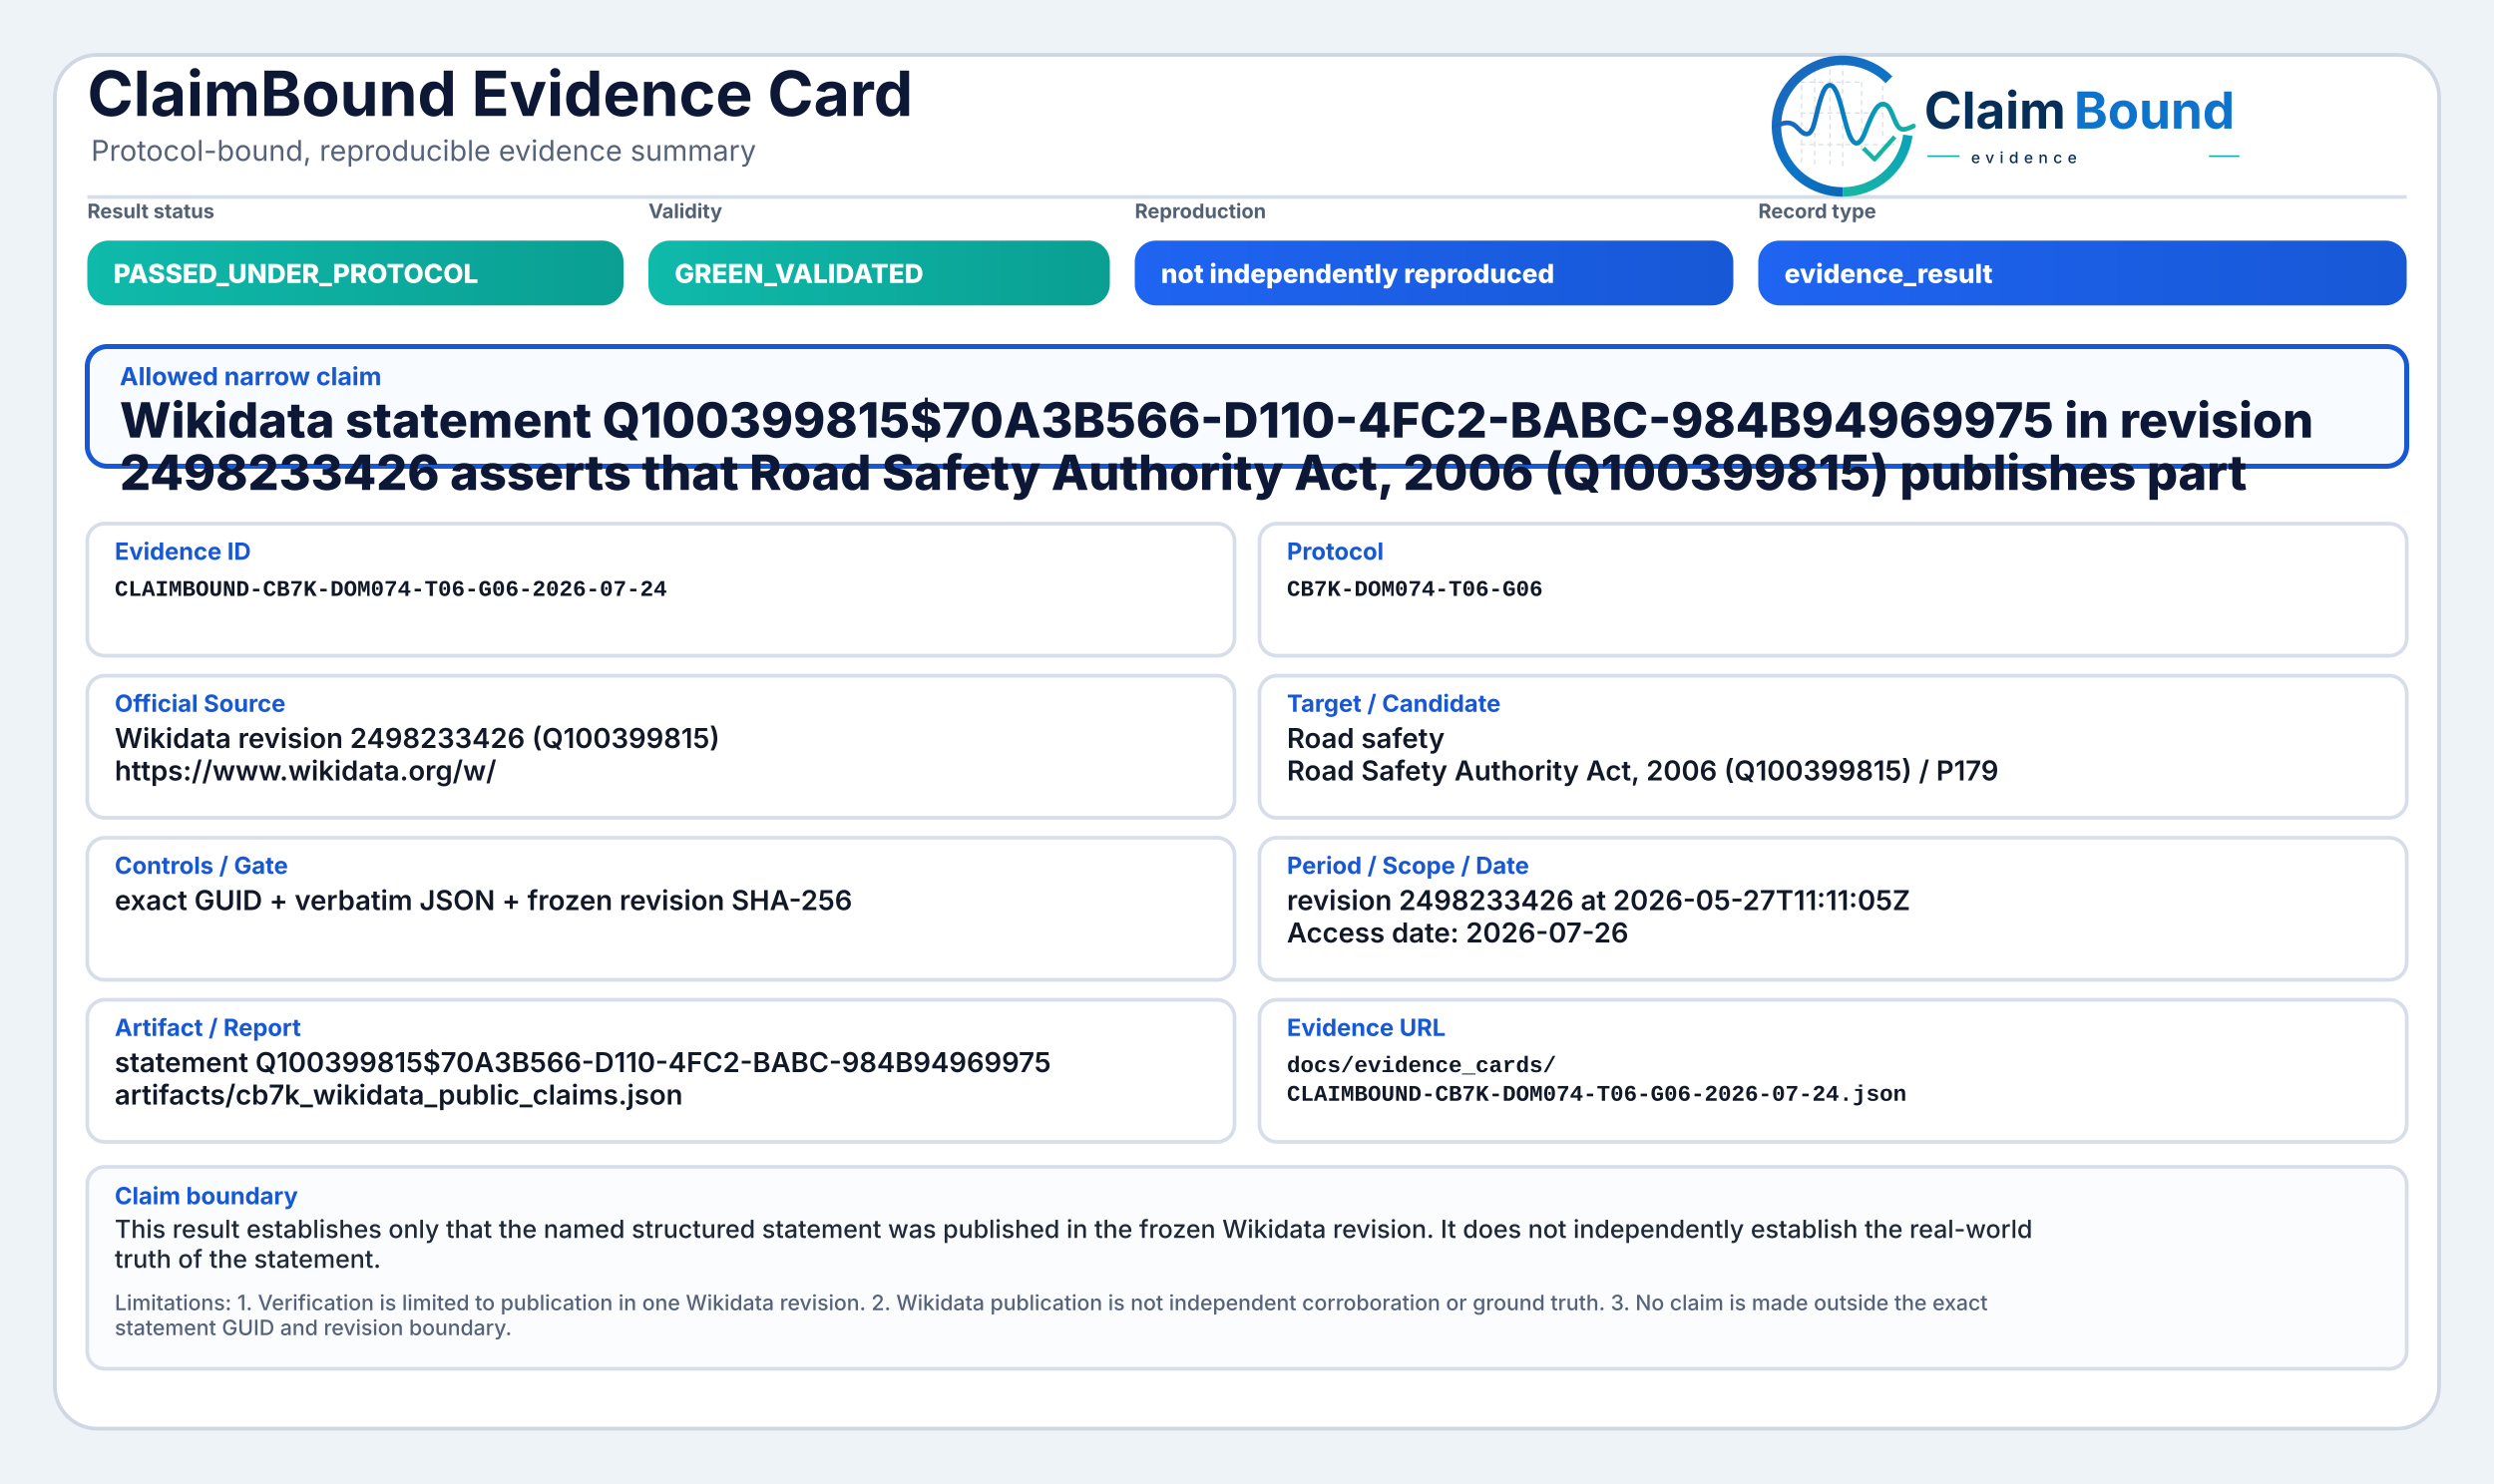
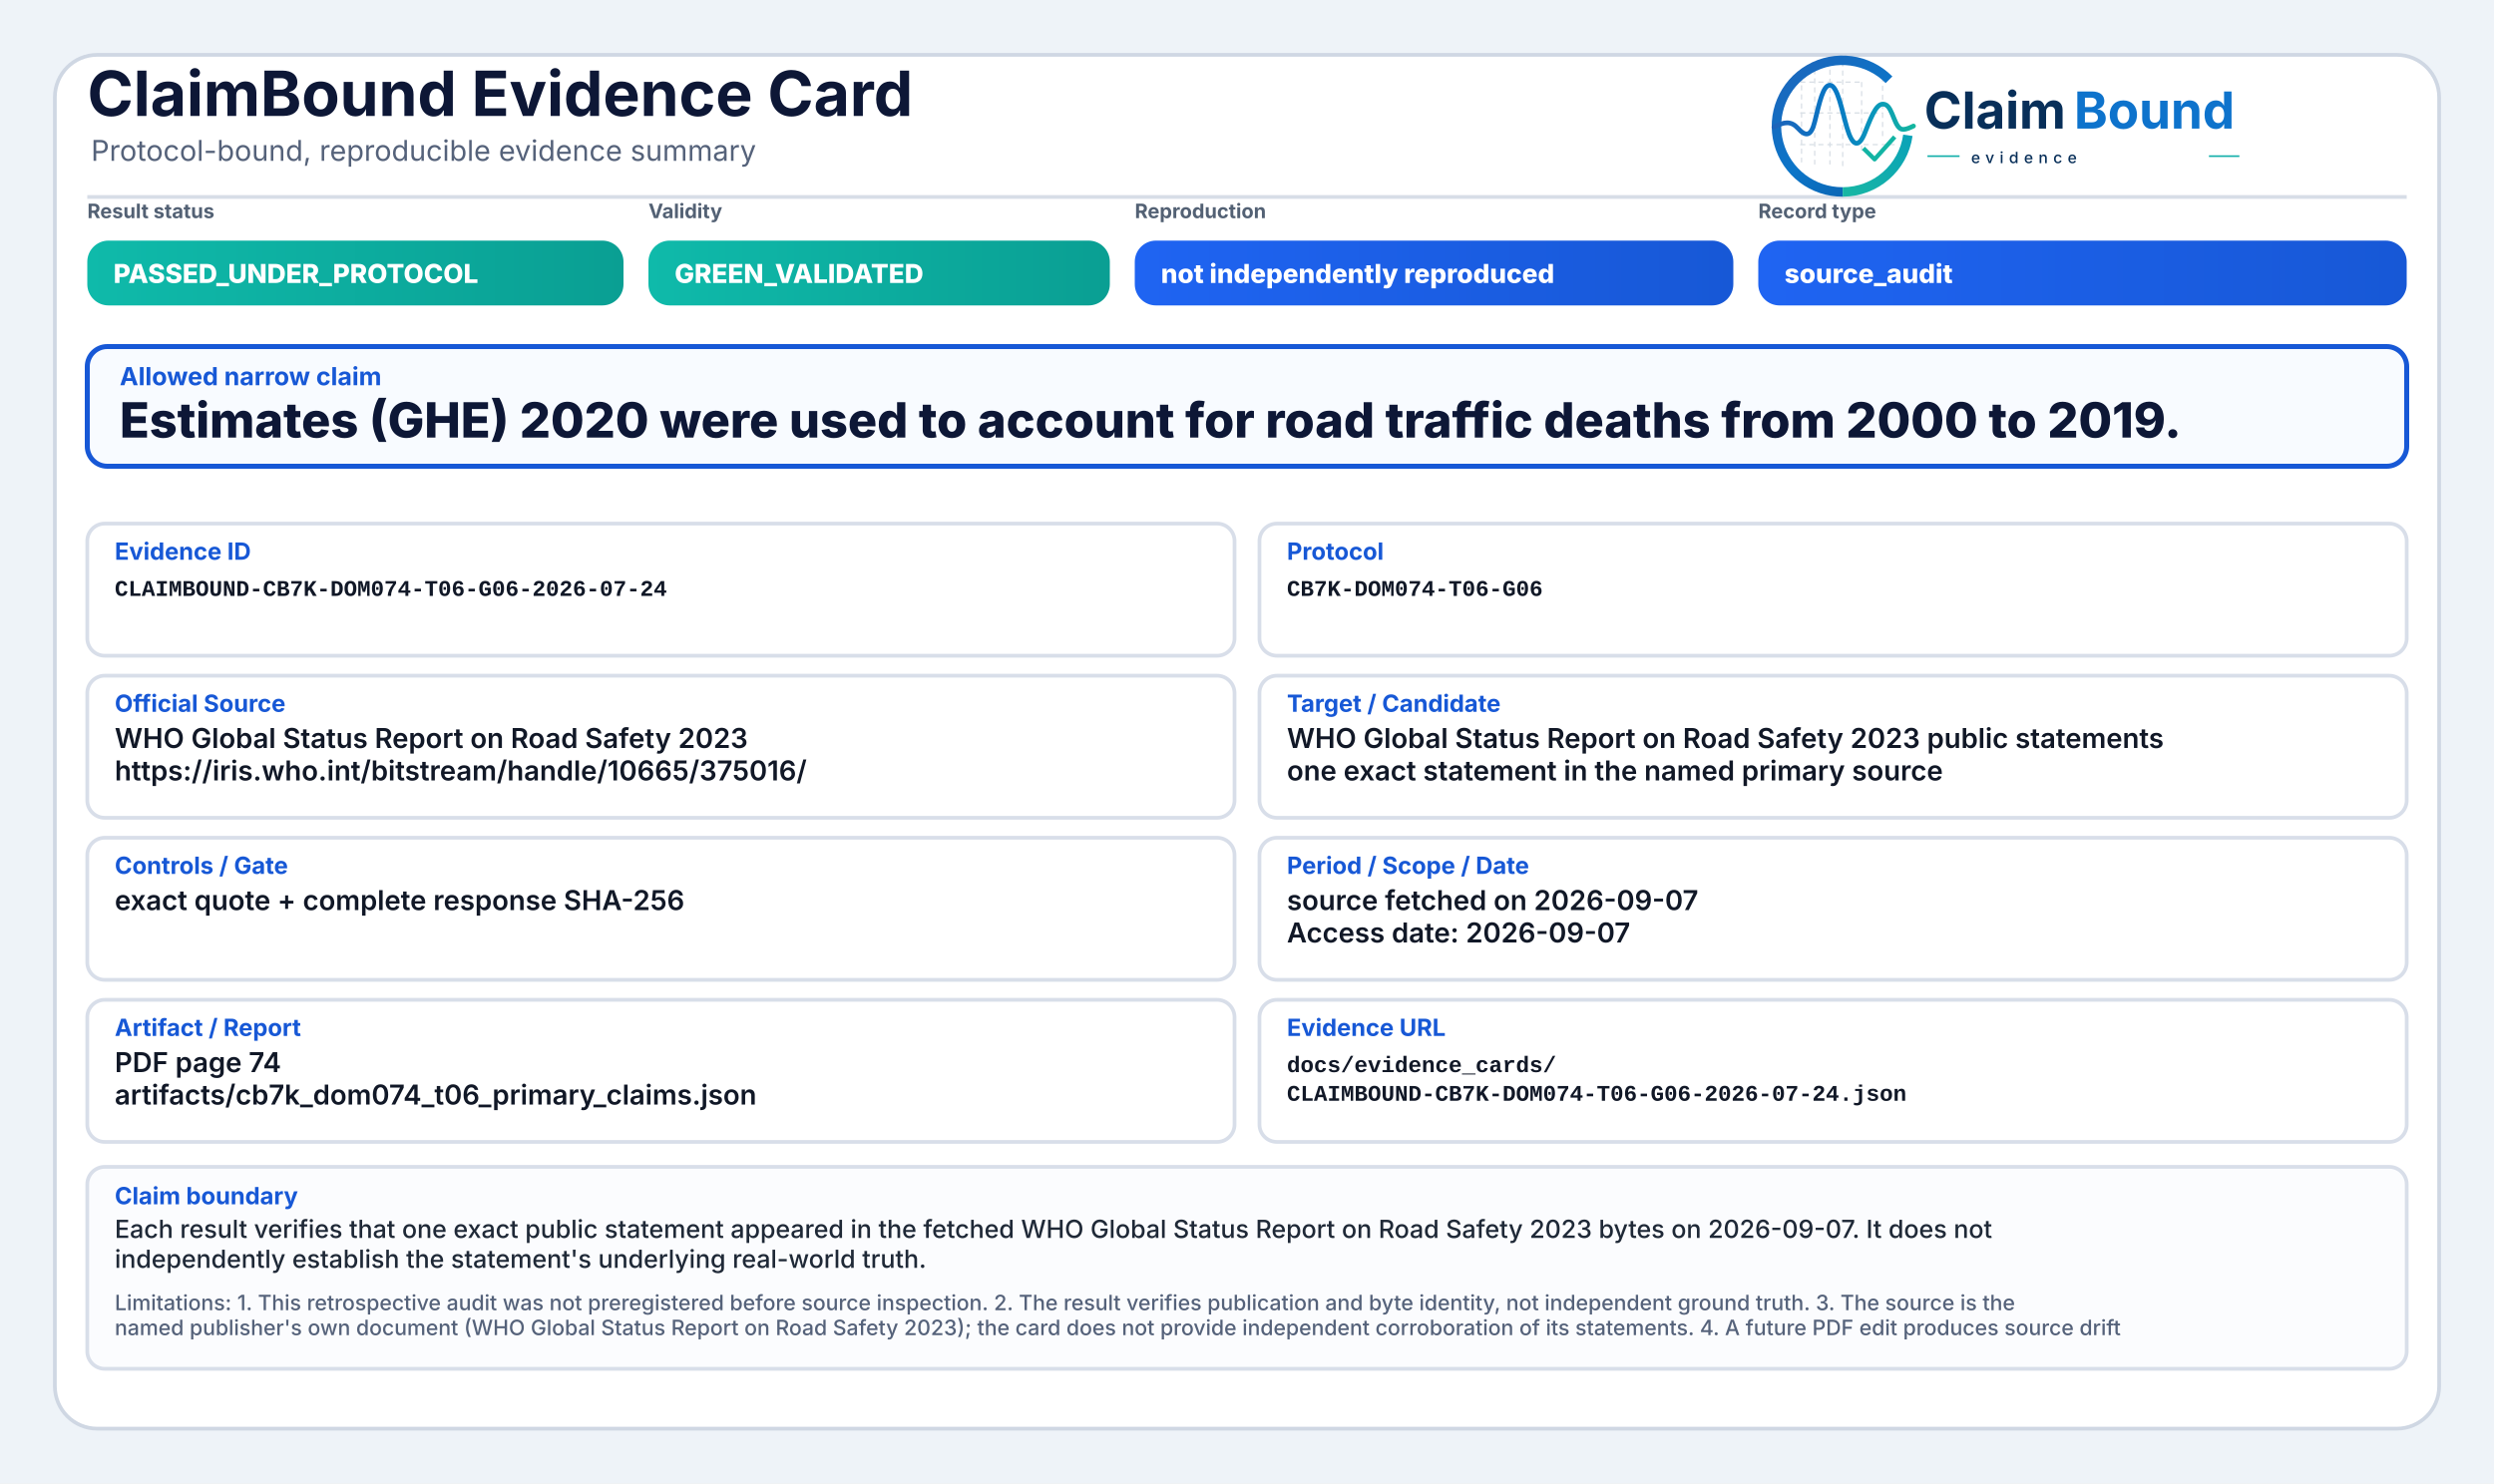
<svg xmlns="http://www.w3.org/2000/svg" width="2000" height="1190" viewBox="0 0 2000 1190" role="img" aria-label="ClaimBound Evidence Card">
  <defs>
    <linearGradient id="greenGrad" x1="0" y1="0" x2="1" y2="0">
      <stop offset="0%" stop-color="#0fbaaa" />
      <stop offset="100%" stop-color="#0a9f93" />
    </linearGradient>
    <linearGradient id="yellowGrad" x1="0" y1="0" x2="1" y2="0">
      <stop offset="0%" stop-color="#fbbf24" />
      <stop offset="100%" stop-color="#d97706" />
    </linearGradient>
    <linearGradient id="amberGrad" x1="0" y1="0" x2="1" y2="0">
      <stop offset="0%" stop-color="#f97316" />
      <stop offset="100%" stop-color="#c2410c" />
    </linearGradient>
    <linearGradient id="redGrad" x1="0" y1="0" x2="1" y2="0">
      <stop offset="0%" stop-color="#ef4444" />
      <stop offset="100%" stop-color="#b91c1c" />
    </linearGradient>
    <linearGradient id="grayGrad" x1="0" y1="0" x2="1" y2="0">
      <stop offset="0%" stop-color="#64748b" />
      <stop offset="100%" stop-color="#475569" />
    </linearGradient>
    <linearGradient id="blueGrad" x1="0" y1="0" x2="1" y2="0">
      <stop offset="0%" stop-color="#1f64f2" />
      <stop offset="100%" stop-color="#1758d6" />
    </linearGradient>
    <linearGradient id="logoRingBlue" x1="73" y1="453" x2="348" y2="793" gradientUnits="userSpaceOnUse">
      <stop offset="0" stop-color="#1E64BA" />
      <stop offset="0.55" stop-color="#0C75C8" />
      <stop offset="1" stop-color="#0A5FAB" />
    </linearGradient>
    <linearGradient id="logoRingTeal" x1="221" y1="792" x2="403" y2="594" gradientUnits="userSpaceOnUse">
      <stop offset="0" stop-color="#18B7A3" />
      <stop offset="1" stop-color="#089EBC" />
    </linearGradient>
    <linearGradient id="logoSignalGradient" x1="61" y1="628" x2="404" y2="628" gradientUnits="userSpaceOnUse">
      <stop offset="0" stop-color="#1E64BA" />
      <stop offset="0.43" stop-color="#0877C4" />
      <stop offset="0.72" stop-color="#0A97BB" />
      <stop offset="1" stop-color="#14B69E" />
    </linearGradient>
  </defs>
  <rect x="0" y="0" width="2000" height="1190" fill="#eef3f8" />
  <rect x="44" y="44" width="1912" height="1102" rx="34" fill="#ffffff" stroke="#cfd7e3" stroke-width="3" />
  <path d="M70 158 H1930" stroke="#d7dde7" stroke-width="3" />
  <text x="70" y="93" font-family="Inter, Segoe UI, Arial, sans-serif" font-size="50" font-weight="750" fill="#0d1736">ClaimBound Evidence Card</text>
  <text x="73" y="129" font-family="Inter, Segoe UI, Arial, sans-serif" font-size="23" font-weight="400" fill="#55627a">Protocol-bound, reproducible evidence summary</text>
  <g aria-label="ClaimBound evidence logo" transform="translate(1415,52) scale(0.33) translate(-40,-478)">
    <g stroke-linecap="butt" stroke-linejoin="round">
      <g stroke="#CBD3DC" stroke-width="3.2" stroke-linecap="round" stroke-dasharray="10 12" opacity="0.72">
        <path d="M130 507V714" />
        <path d="M162 490V719" />
        <path d="M199 491V719" />
        <path d="M230 471V726" />
        <path d="M276 521V690" />
        <path d="M327 508V650" />
        <path d="M128 520H277" />
        <path d="M128 595H327" />
        <path d="M128 672H355" />
      </g>
      <path d="M342.6 514.3A160 160 0 1 0 230 787" fill="none" stroke="url(#logoRingBlue)" stroke-width="23" />
      <path d="M230 787A160 160 0 0 0 388.4 649.3" fill="none" stroke="url(#logoRingTeal)" stroke-width="23" />
      <path d="M63 629.5C87 616.4 104.3 613.6 121.2 632.2C140.7 653.8 153.4 651.6 162.1 616.2C173.8 568.5 182.5 527.5 198.9 527.5C217.5 527.5 228.4 590.6 240.3 630.8C253.4 675.4 268.6 682.8 284.6 641.5C303.5 592.9 315.2 567.6 333.7 574.7C352.6 582 355.7 635.1 376.6 634.9C386.2 634.8 394 630.4 402 626.8" fill="none" stroke="url(#logoSignalGradient)" stroke-width="11.5" stroke-linecap="round" />
      <path d="M284 684.5L307.5 707.7L353 657" fill="none" stroke="#12B4A4" stroke-width="10.5" stroke-linecap="square" />
    </g>
    <text x="428" y="633" font-family="Inter, Segoe UI, Arial, sans-serif" font-size="124" font-weight="750" fill="#082F59" text-rendering="geometricPrecision">Claim</text>
    <text x="792" y="633" font-family="Inter, Segoe UI, Arial, sans-serif" font-size="124" font-weight="750" fill="#0E73CC" text-rendering="geometricPrecision">Bound</text>
    <line x1="436" y1="700" x2="514" y2="700" stroke="#11AFA9" stroke-width="4" />
    <text x="542" y="717" font-family="Inter, Segoe UI, Arial, sans-serif" font-size="38" font-weight="500" letter-spacing="13" fill="#082F59">evidence</text>
    <line x1="1120" y1="700" x2="1194" y2="700" stroke="#11AFA9" stroke-width="4" />
  </g>
  <text x="70" y="175" font-family="Inter, Segoe UI, Arial, sans-serif" font-size="16" font-weight="650" fill="#536174">Result status</text>
  <rect x="70" y="193" width="430" height="52" rx="17" fill="url(#greenGrad)" />
  <text x="91" y="227" font-family="Inter, Segoe UI, Arial, sans-serif" font-size="21" font-weight="800" fill="#ffffff">PASSED_UNDER_PROTOCOL</text>
  <text x="520" y="175" font-family="Inter, Segoe UI, Arial, sans-serif" font-size="16" font-weight="650" fill="#536174">Validity</text>
  <rect x="520" y="193" width="370" height="52" rx="17" fill="url(#greenGrad)" />
  <text x="541" y="227" font-family="Inter, Segoe UI, Arial, sans-serif" font-size="21" font-weight="800" fill="#ffffff">GREEN_VALIDATED</text>
  <text x="910" y="175" font-family="Inter, Segoe UI, Arial, sans-serif" font-size="16" font-weight="650" fill="#536174">Reproduction</text>
  <rect x="910" y="193" width="480" height="52" rx="17" fill="url(#blueGrad)" />
  <text x="931" y="227" font-family="Inter, Segoe UI, Arial, sans-serif" font-size="21" font-weight="800" fill="#ffffff">not independently reproduced</text>
  <text x="1410" y="175" font-family="Inter, Segoe UI, Arial, sans-serif" font-size="16" font-weight="650" fill="#536174">Record type</text>
  <rect x="1410" y="193" width="520" height="52" rx="17" fill="url(#blueGrad)" />
-   <text x="1431" y="227" font-family="Inter, Segoe UI, Arial, sans-serif" font-size="21" font-weight="800" fill="#ffffff">evidence_result</text>
+   <text x="1431" y="227" font-family="Inter, Segoe UI, Arial, sans-serif" font-size="21" font-weight="800" fill="#ffffff">source_audit</text>
  <rect x="70" y="278" width="1860" height="96" rx="16" fill="#f8fbff" stroke="#1758d6" stroke-width="4" />
  <text x="96" y="309" font-family="Inter, Segoe UI, Arial, sans-serif" font-size="20" font-weight="750" fill="#1758d6">Allowed narrow claim</text>
-   <text x="96" y="351" font-family="Inter, Segoe UI, Arial, sans-serif" font-size="39" font-weight="800" fill="#0d1736">Wikidata statement Q100399815$70A3B566-D110-4FC2-BABC-984B94969975 in revision</text>
-   <text x="96" y="393" font-family="Inter, Segoe UI, Arial, sans-serif" font-size="39" font-weight="800" fill="#0d1736">2498233426 asserts that Road Safety Authority Act, 2006 (Q100399815) publishes part</text>
+   <text x="96" y="351" font-family="Inter, Segoe UI, Arial, sans-serif" font-size="39" font-weight="800" fill="#0d1736">Estimates (GHE) 2020 were used to account for road traffic deaths from 2000 to 2019.</text>
  <rect x="70" y="420" width="920" height="106" rx="14" fill="#ffffff" stroke="#d8dee9" stroke-width="3" />
  <text x="92" y="449" font-family="Inter, Segoe UI, Arial, sans-serif" font-size="19" font-weight="750" fill="#1758d6">Evidence ID</text>
  <text x="92" y="478" font-family="SFMono-Regular, Consolas, Liberation Mono, monospace" font-size="18" font-weight="600" fill="#111827">CLAIMBOUND-CB7K-DOM074-T06-G06-2026-07-24</text>
  <rect x="1010" y="420" width="920" height="106" rx="14" fill="#ffffff" stroke="#d8dee9" stroke-width="3" />
  <text x="1032" y="449" font-family="Inter, Segoe UI, Arial, sans-serif" font-size="19" font-weight="750" fill="#1758d6">Protocol</text>
  <text x="1032" y="478" font-family="SFMono-Regular, Consolas, Liberation Mono, monospace" font-size="18" font-weight="600" fill="#111827">CB7K-DOM074-T06-G06</text>
  <rect x="70" y="542" width="920" height="114" rx="14" fill="#ffffff" stroke="#d8dee9" stroke-width="3" />
  <text x="92" y="571" font-family="Inter, Segoe UI, Arial, sans-serif" font-size="19" font-weight="750" fill="#1758d6">Official Source</text>
-   <text x="92" y="600" font-family="Inter, Segoe UI, Arial, sans-serif" font-size="22" font-weight="600" fill="#111827">Wikidata revision 2498233426 (Q100399815)</text>
-   <text x="92" y="626" font-family="Inter, Segoe UI, Arial, sans-serif" font-size="22" font-weight="600" fill="#111827">https://www.wikidata.org/w/</text>
+   <text x="92" y="600" font-family="Inter, Segoe UI, Arial, sans-serif" font-size="22" font-weight="600" fill="#111827">WHO Global Status Report on Road Safety 2023</text>
+   <text x="92" y="626" font-family="Inter, Segoe UI, Arial, sans-serif" font-size="22" font-weight="600" fill="#111827">https://iris.who.int/bitstream/handle/10665/375016/</text>
  <rect x="1010" y="542" width="920" height="114" rx="14" fill="#ffffff" stroke="#d8dee9" stroke-width="3" />
  <text x="1032" y="571" font-family="Inter, Segoe UI, Arial, sans-serif" font-size="19" font-weight="750" fill="#1758d6">Target / Candidate</text>
-   <text x="1032" y="600" font-family="Inter, Segoe UI, Arial, sans-serif" font-size="22" font-weight="600" fill="#111827">Road safety</text>
-   <text x="1032" y="626" font-family="Inter, Segoe UI, Arial, sans-serif" font-size="22" font-weight="600" fill="#111827">Road Safety Authority Act, 2006 (Q100399815) / P179</text>
+   <text x="1032" y="600" font-family="Inter, Segoe UI, Arial, sans-serif" font-size="22" font-weight="600" fill="#111827">WHO Global Status Report on Road Safety 2023 public statements</text>
+   <text x="1032" y="626" font-family="Inter, Segoe UI, Arial, sans-serif" font-size="22" font-weight="600" fill="#111827">one exact statement in the named primary source</text>
  <rect x="70" y="672" width="920" height="114" rx="14" fill="#ffffff" stroke="#d8dee9" stroke-width="3" />
  <text x="92" y="701" font-family="Inter, Segoe UI, Arial, sans-serif" font-size="19" font-weight="750" fill="#1758d6">Controls / Gate</text>
-   <text x="92" y="730" font-family="Inter, Segoe UI, Arial, sans-serif" font-size="22" font-weight="600" fill="#111827">exact GUID + verbatim JSON + frozen revision SHA-256</text>
+   <text x="92" y="730" font-family="Inter, Segoe UI, Arial, sans-serif" font-size="22" font-weight="600" fill="#111827">exact quote + complete response SHA-256</text>
  <rect x="1010" y="672" width="920" height="114" rx="14" fill="#ffffff" stroke="#d8dee9" stroke-width="3" />
  <text x="1032" y="701" font-family="Inter, Segoe UI, Arial, sans-serif" font-size="19" font-weight="750" fill="#1758d6">Period / Scope / Date</text>
-   <text x="1032" y="730" font-family="Inter, Segoe UI, Arial, sans-serif" font-size="22" font-weight="600" fill="#111827">revision 2498233426 at 2026-05-27T11:11:05Z</text>
-   <text x="1032" y="756" font-family="Inter, Segoe UI, Arial, sans-serif" font-size="22" font-weight="600" fill="#111827">Access date: 2026-07-26</text>
+   <text x="1032" y="730" font-family="Inter, Segoe UI, Arial, sans-serif" font-size="22" font-weight="600" fill="#111827">source fetched on 2026-09-07</text>
+   <text x="1032" y="756" font-family="Inter, Segoe UI, Arial, sans-serif" font-size="22" font-weight="600" fill="#111827">Access date: 2026-09-07</text>
  <rect x="70" y="802" width="920" height="114" rx="14" fill="#ffffff" stroke="#d8dee9" stroke-width="3" />
  <text x="92" y="831" font-family="Inter, Segoe UI, Arial, sans-serif" font-size="19" font-weight="750" fill="#1758d6">Artifact / Report</text>
-   <text x="92" y="860" font-family="Inter, Segoe UI, Arial, sans-serif" font-size="22" font-weight="600" fill="#111827">statement Q100399815$70A3B566-D110-4FC2-BABC-984B94969975</text>
-   <text x="92" y="886" font-family="Inter, Segoe UI, Arial, sans-serif" font-size="22" font-weight="600" fill="#111827">artifacts/cb7k_wikidata_public_claims.json</text>
+   <text x="92" y="860" font-family="Inter, Segoe UI, Arial, sans-serif" font-size="22" font-weight="600" fill="#111827">PDF page 74</text>
+   <text x="92" y="886" font-family="Inter, Segoe UI, Arial, sans-serif" font-size="22" font-weight="600" fill="#111827">artifacts/cb7k_dom074_t06_primary_claims.json</text>
  <rect x="1010" y="802" width="920" height="114" rx="14" fill="#ffffff" stroke="#d8dee9" stroke-width="3" />
  <text x="1032" y="831" font-family="Inter, Segoe UI, Arial, sans-serif" font-size="19" font-weight="750" fill="#1758d6">Evidence URL</text>
  <text x="1032" y="860" font-family="SFMono-Regular, Consolas, Liberation Mono, monospace" font-size="18" font-weight="600" fill="#111827">docs/evidence_cards/</text>
  <text x="1032" y="883" font-family="SFMono-Regular, Consolas, Liberation Mono, monospace" font-size="18" font-weight="600" fill="#111827">CLAIMBOUND-CB7K-DOM074-T06-G06-2026-07-24.json</text>
  <rect x="70" y="936" width="1860" height="162" rx="14" fill="#fbfcfe" stroke="#d8dee9" stroke-width="3" />
  <text x="92" y="966" font-family="Inter, Segoe UI, Arial, sans-serif" font-size="19" font-weight="750" fill="#1758d6">Claim boundary</text>
-   <text x="92" y="993" font-family="Inter, Segoe UI, Arial, sans-serif" font-size="20" font-weight="500" fill="#1f2937">This result establishes only that the named structured statement was published in the frozen Wikidata revision. It does not independently establish the real-world</text>
-   <text x="92" y="1017" font-family="Inter, Segoe UI, Arial, sans-serif" font-size="20" font-weight="500" fill="#1f2937">truth of the statement.</text>
-   <text x="92" y="1051" font-family="Inter, Segoe UI, Arial, sans-serif" font-size="17" font-weight="500" fill="#55627a">Limitations: 1. Verification is limited to publication in one Wikidata revision. 2. Wikidata publication is not independent corroboration or ground truth. 3. No claim is made outside the exact</text>
-   <text x="92" y="1071" font-family="Inter, Segoe UI, Arial, sans-serif" font-size="17" font-weight="500" fill="#55627a">statement GUID and revision boundary.</text>
+   <text x="92" y="993" font-family="Inter, Segoe UI, Arial, sans-serif" font-size="20" font-weight="500" fill="#1f2937">Each result verifies that one exact public statement appeared in the fetched WHO Global Status Report on Road Safety 2023 bytes on 2026-09-07. It does not</text>
+   <text x="92" y="1017" font-family="Inter, Segoe UI, Arial, sans-serif" font-size="20" font-weight="500" fill="#1f2937">independently establish the statement's underlying real-world truth.</text>
+   <text x="92" y="1051" font-family="Inter, Segoe UI, Arial, sans-serif" font-size="17" font-weight="500" fill="#55627a">Limitations: 1. This retrospective audit was not preregistered before source inspection. 2. The result verifies publication and byte identity, not independent ground truth. 3. The source is the</text>
+   <text x="92" y="1071" font-family="Inter, Segoe UI, Arial, sans-serif" font-size="17" font-weight="500" fill="#55627a">named publisher's own document (WHO Global Status Report on Road Safety 2023); the card does not provide independent corroboration of its statements. 4. A future PDF edit produces source drift</text>
</svg>
